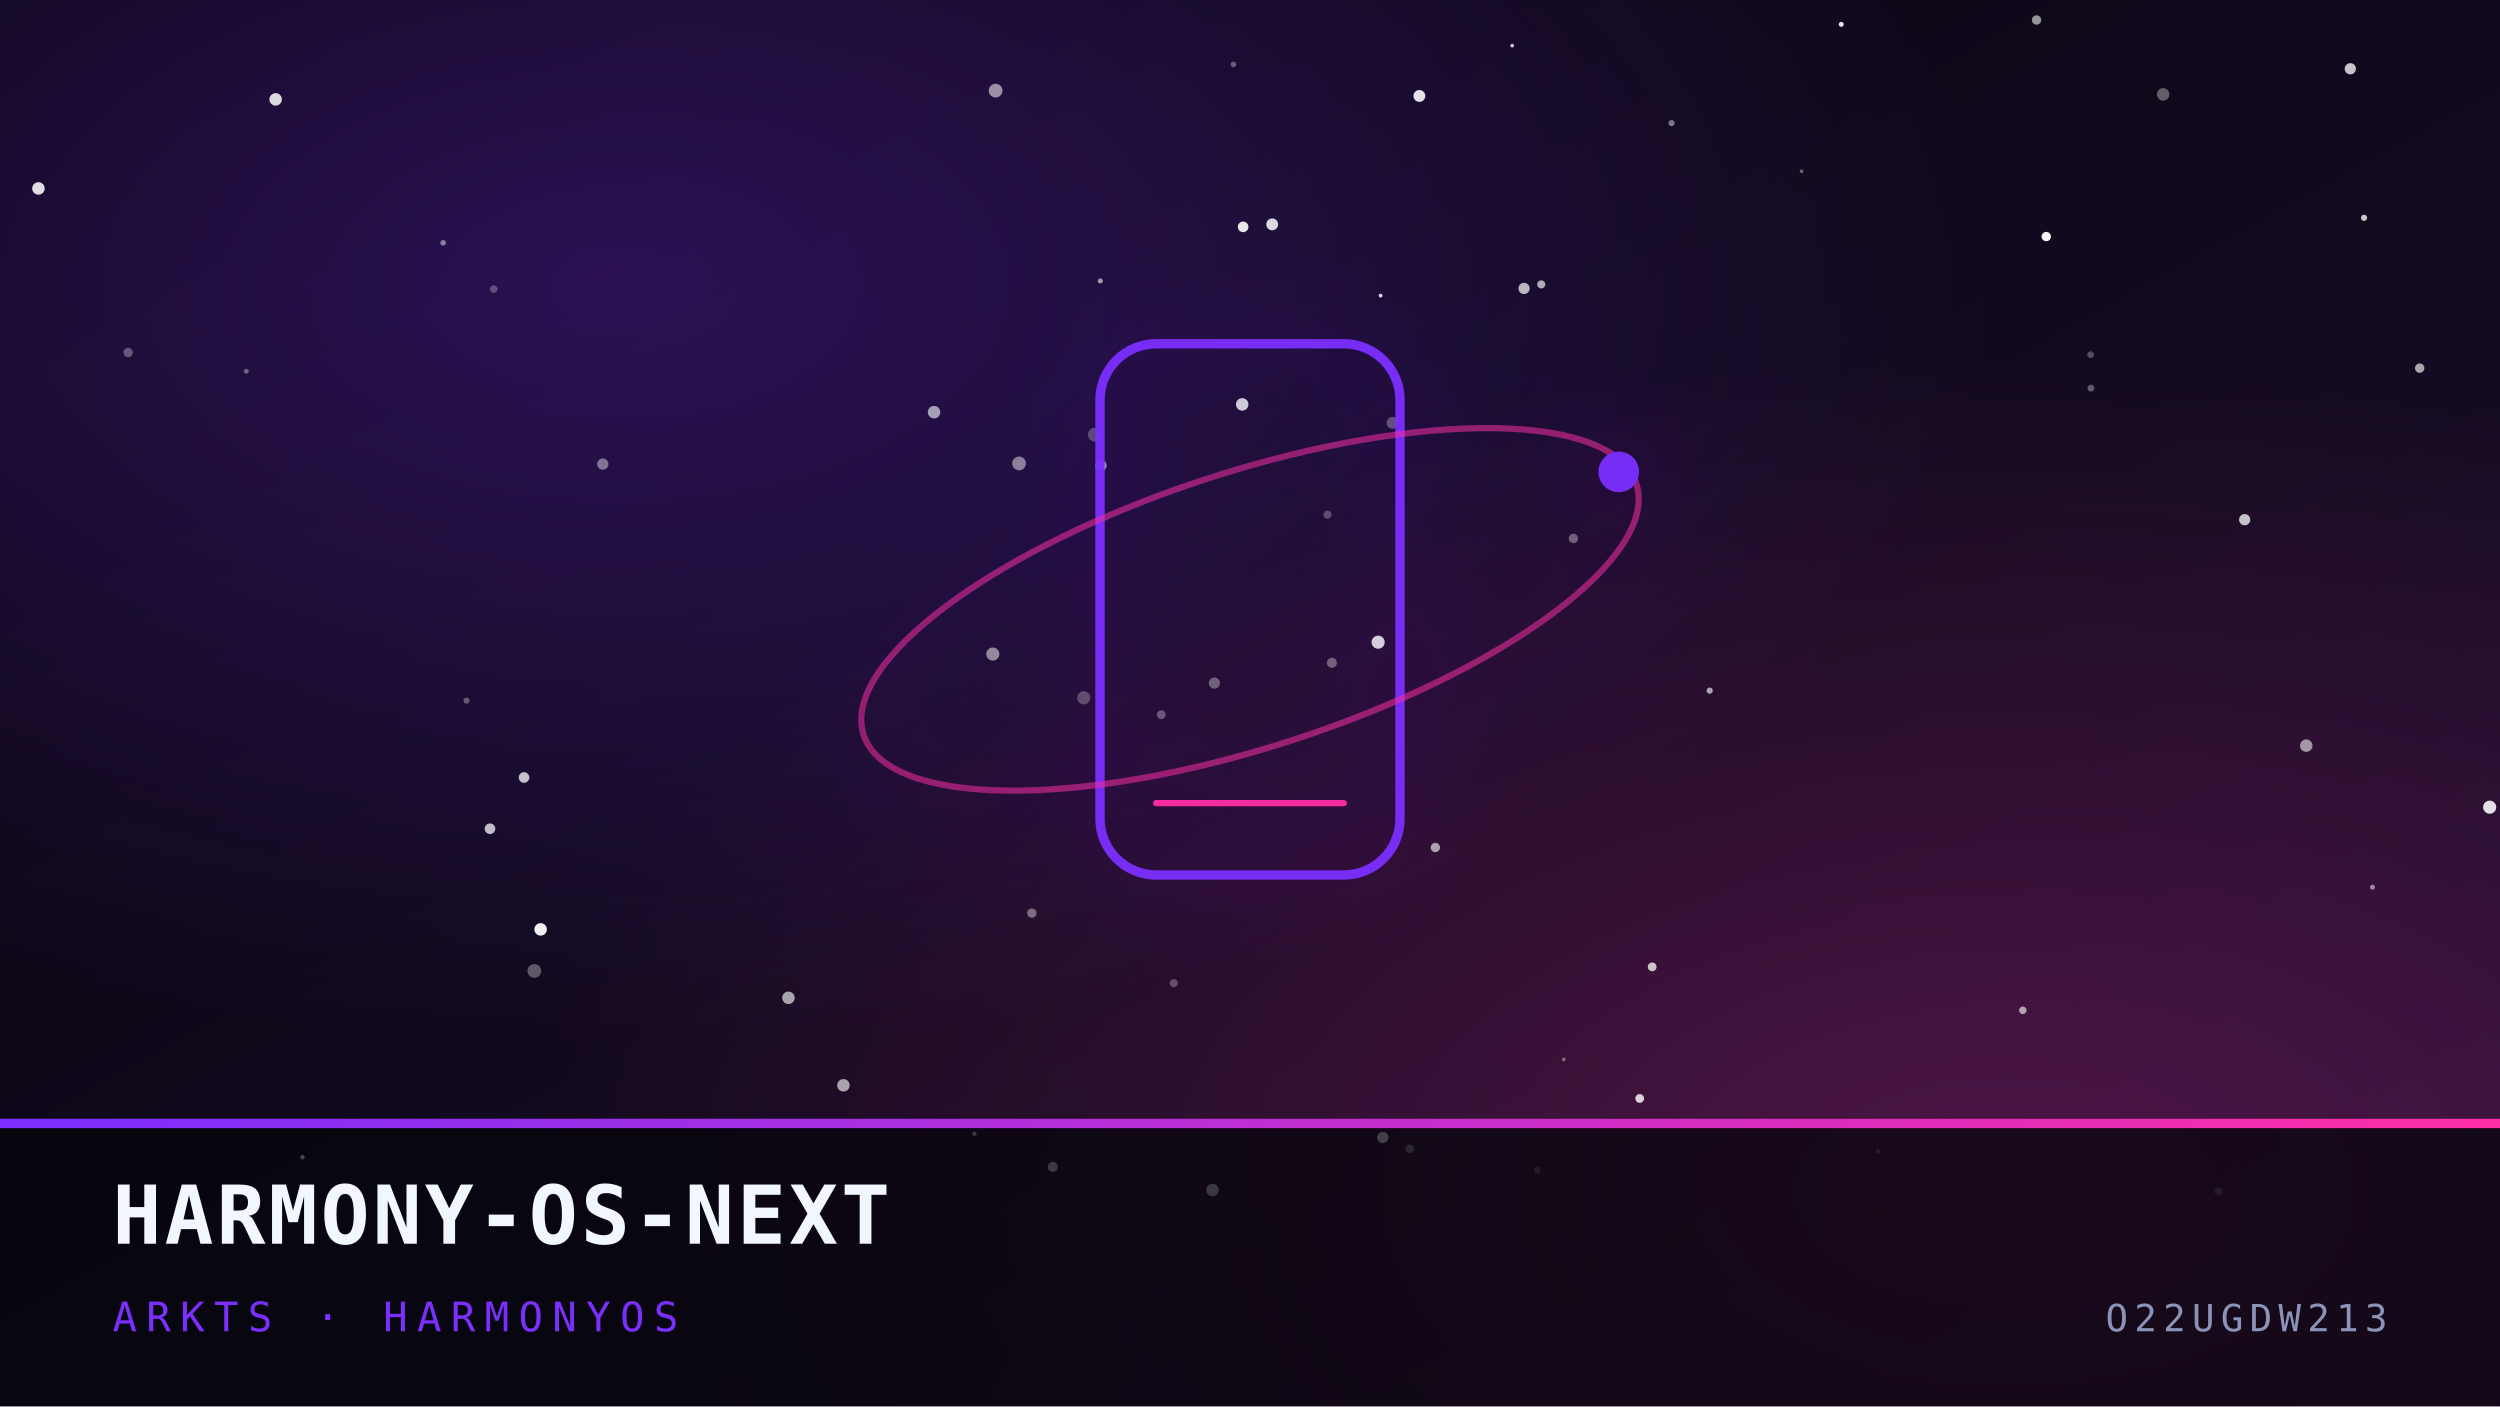
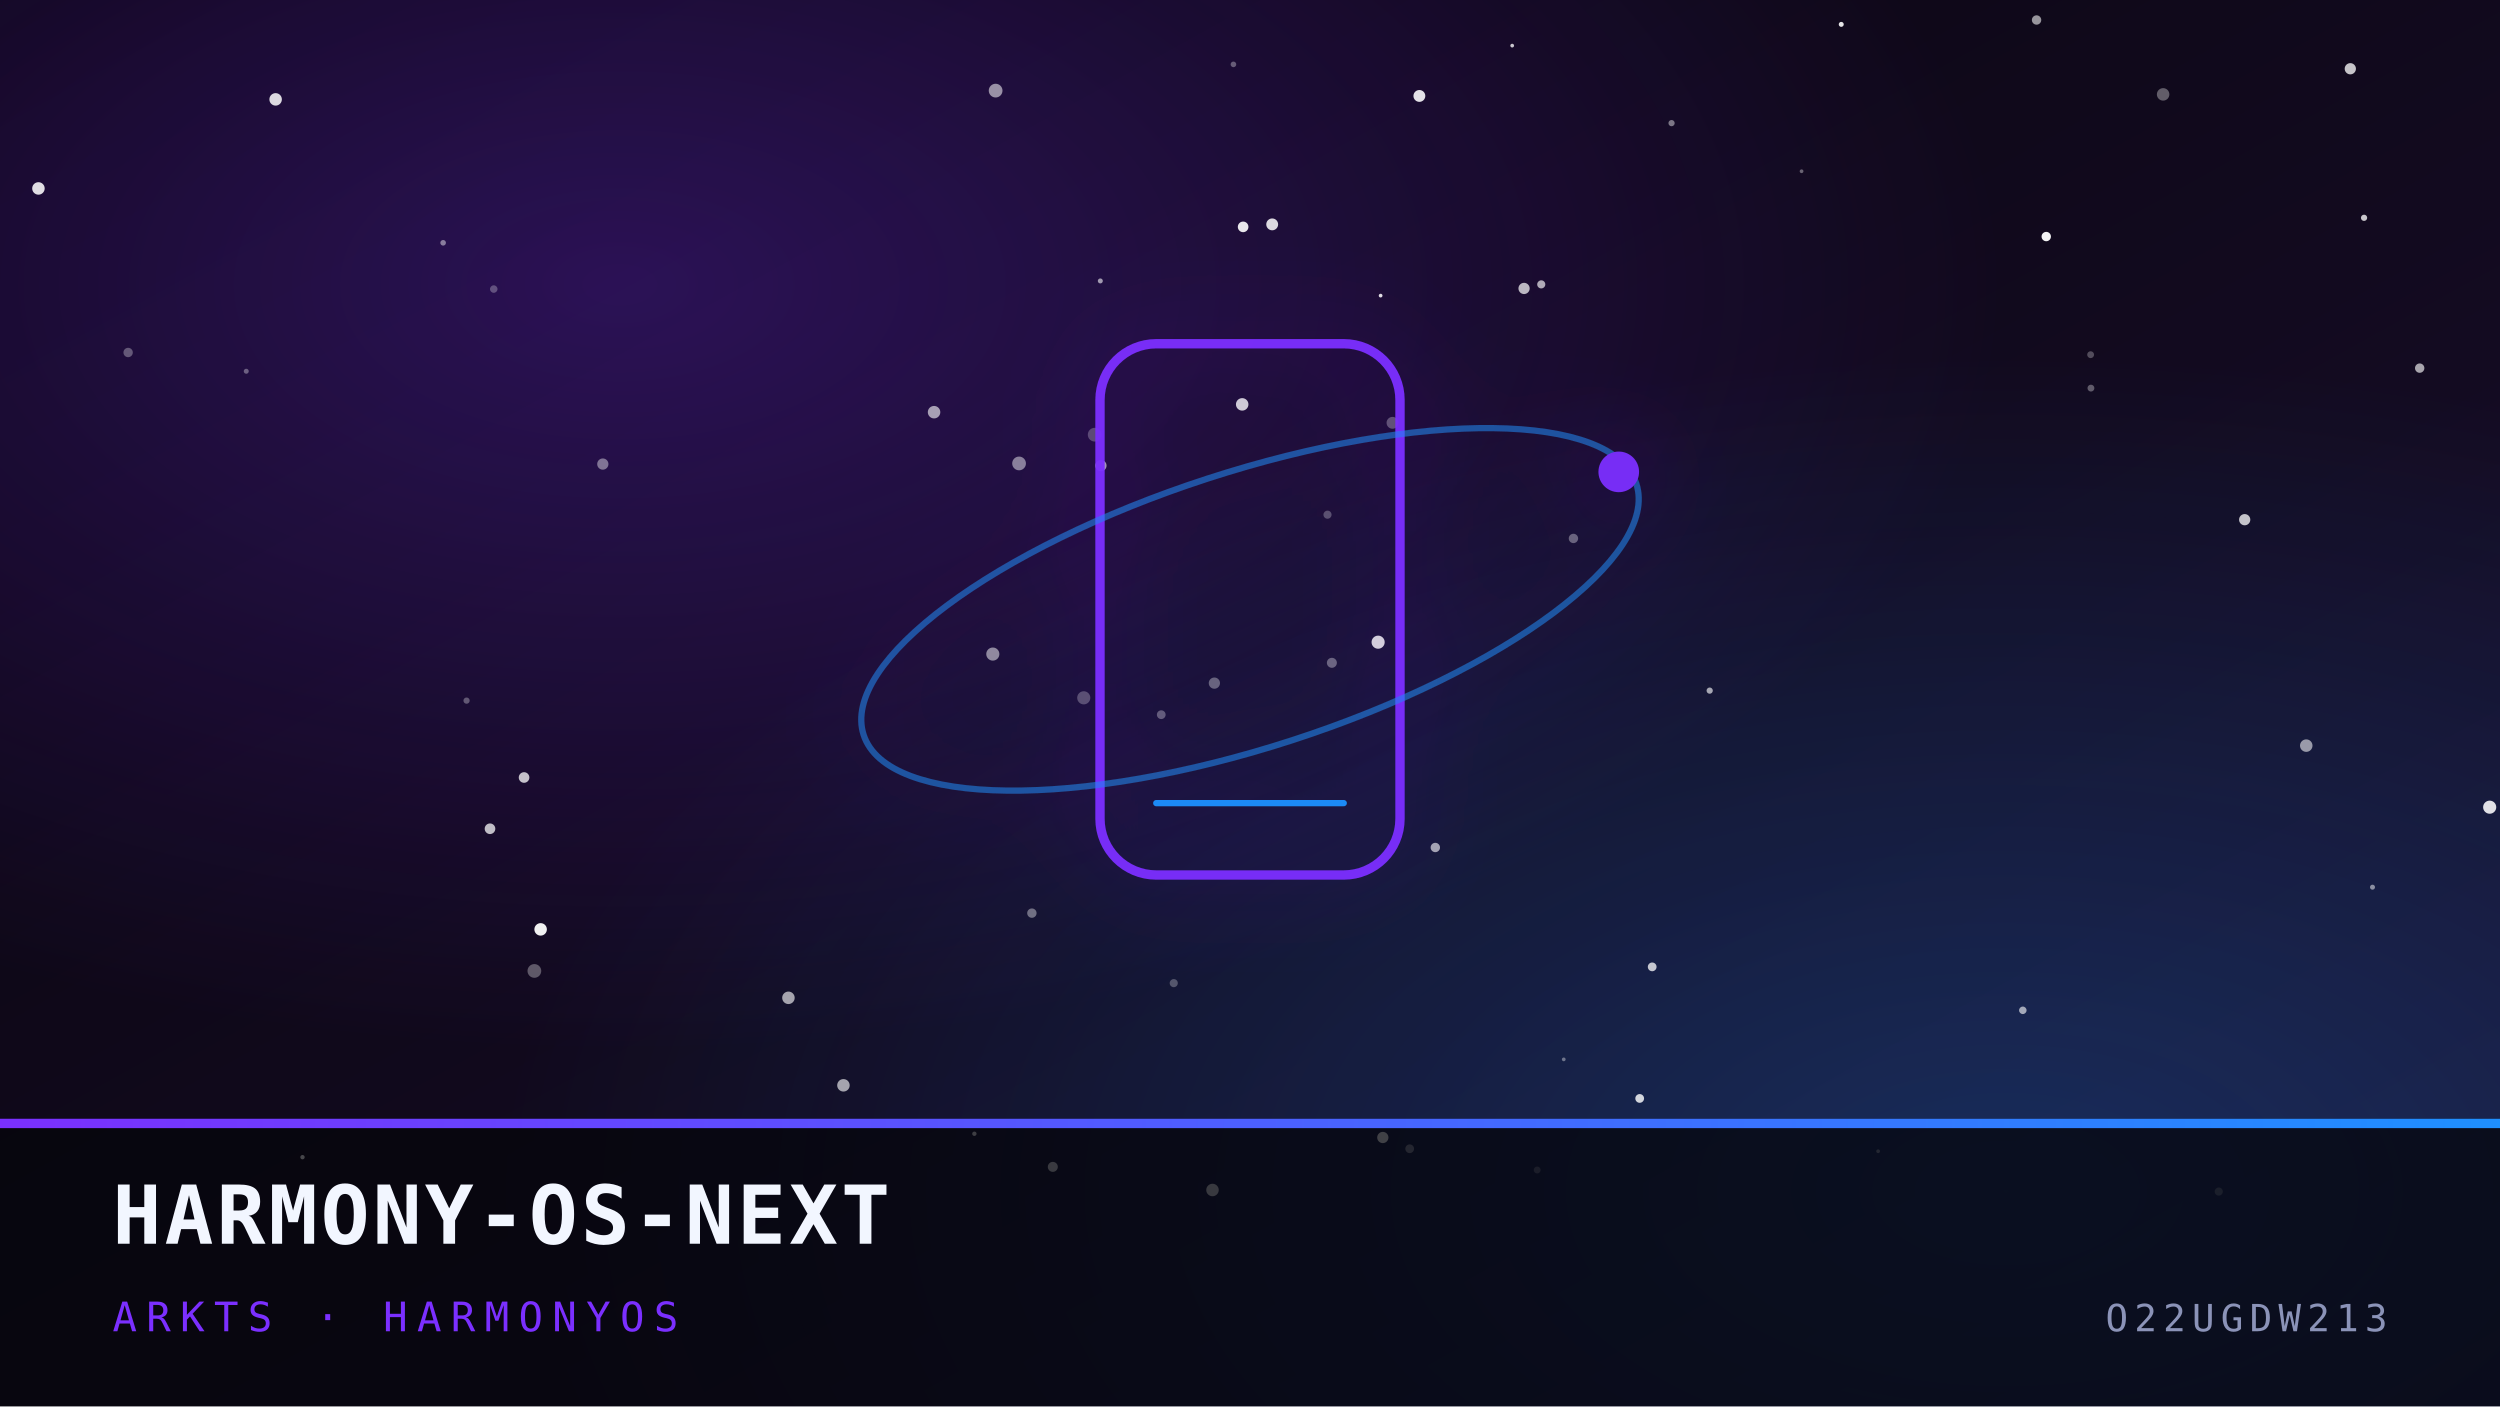
<svg xmlns="http://www.w3.org/2000/svg" viewBox="0 0 800 450" role="img" aria-label="Harmony-OS-Next cover art">
  <defs>
    <linearGradient id="bgharmonyosnext" x1="0" y1="0" x2="1" y2="1">
      <stop offset="0" stop-color="#08040c" />
      <stop offset="1" stop-color="#1a0f2e" />
    </linearGradient>
    <radialGradient id="neb1harmonyosnext" cx="0.25" cy="0.2" r="0.55">
      <stop offset="0" stop-color="#7b2fff" stop-opacity="0.28" />
      <stop offset="1" stop-color="#7b2fff" stop-opacity="0" />
    </radialGradient>
    <radialGradient id="neb2harmonyosnext" cx="0.8" cy="0.85" r="0.6">
-       <stop offset="0" stop-color="#ff2ea6" stop-opacity="0.24" />
-       <stop offset="1" stop-color="#ff2ea6" stop-opacity="0" />
+       <stop offset="0" stop-color="#1e90ff" stop-opacity="0.24" />
+       <stop offset="1" stop-color="#1e90ff" stop-opacity="0" />
    </radialGradient>
    <linearGradient id="barharmonyosnext" x1="0" y1="0" x2="1" y2="0">
      <stop offset="0" stop-color="#7b2fff" />
-       <stop offset="1" stop-color="#ff2ea6" />
+       <stop offset="1" stop-color="#1e90ff" />
    </linearGradient>
  </defs>
  <rect width="800" height="450" fill="url(#bgharmonyosnext)" />
  <rect width="800" height="450" fill="url(#neb1harmonyosnext)" />
  <rect width="800" height="450" fill="url(#neb2harmonyosnext)" />
  <circle cx="336.9" cy="373.4" r="1.6" fill="#fff" opacity="0.74" />
  <circle cx="407.1" cy="71.8" r="1.9" fill="#fff" opacity="0.84" />
  <circle cx="167.7" cy="248.8" r="1.7" fill="#fff" opacity="0.75" />
  <circle cx="647.3" cy="323.3" r="1.2" fill="#fff" opacity="0.60" />
  <circle cx="576.5" cy="54.8" r="0.6" fill="#fff" opacity="0.36" />
  <circle cx="669.1" cy="124.2" r="1.1" fill="#fff" opacity="0.33" />
  <circle cx="96.8" cy="370.3" r="0.7" fill="#fff" opacity="0.94" />
  <circle cx="441.8" cy="94.6" r="0.6" fill="#fff" opacity="0.87" />
  <circle cx="311.8" cy="362.8" r="0.7" fill="#fff" opacity="0.81" />
  <circle cx="528.7" cy="309.4" r="1.4" fill="#fff" opacity="0.75" />
  <circle cx="352.1" cy="89.9" r="0.8" fill="#fff" opacity="0.58" />
  <circle cx="589.2" cy="7.8" r="0.8" fill="#fff" opacity="0.89" />
  <circle cx="426.2" cy="212.1" r="1.6" fill="#fff" opacity="0.35" />
  <circle cx="352.3" cy="149.0" r="1.8" fill="#fff" opacity="0.59" />
  <circle cx="524.7" cy="351.5" r="1.4" fill="#fff" opacity="0.81" />
  <circle cx="451.1" cy="367.6" r="1.4" fill="#fff" opacity="0.42" />
  <circle cx="759.2" cy="283.9" r="0.8" fill="#fff" opacity="0.50" />
  <circle cx="394.7" cy="20.6" r="0.9" fill="#fff" opacity="0.33" />
  <circle cx="88.2" cy="31.8" r="2.0" fill="#fff" opacity="0.84" />
  <circle cx="397.5" cy="129.4" r="2.0" fill="#fff" opacity="0.79" />
  <circle cx="350.3" cy="139.1" r="2.2" fill="#fff" opacity="0.26" />
  <circle cx="547.1" cy="221.0" r="1.0" fill="#fff" opacity="0.62" />
  <circle cx="156.8" cy="265.2" r="1.7" fill="#fff" opacity="0.73" />
  <circle cx="483.9" cy="14.6" r="0.6" fill="#fff" opacity="0.77" />
  <circle cx="796.7" cy="258.3" r="2.1" fill="#fff" opacity="0.87" />
  <circle cx="346.8" cy="223.3" r="2.1" fill="#fff" opacity="0.27" />
  <circle cx="171.0" cy="310.7" r="2.2" fill="#fff" opacity="0.32" />
  <circle cx="442.5" cy="364.0" r="1.8" fill="#fff" opacity="0.85" />
  <circle cx="192.9" cy="148.5" r="1.8" fill="#fff" opacity="0.42" />
  <circle cx="269.9" cy="347.3" r="2.0" fill="#fff" opacity="0.62" />
  <circle cx="500.4" cy="339.0" r="0.6" fill="#fff" opacity="0.38" />
  <circle cx="252.3" cy="319.3" r="2.0" fill="#fff" opacity="0.62" />
  <circle cx="651.7" cy="6.4" r="1.5" fill="#fff" opacity="0.57" />
  <circle cx="534.9" cy="39.4" r="1.0" fill="#fff" opacity="0.44" />
  <circle cx="493.2" cy="91.0" r="1.3" fill="#fff" opacity="0.65" />
  <circle cx="491.9" cy="374.4" r="1.1" fill="#fff" opacity="0.27" />
  <circle cx="738.0" cy="238.6" r="2.0" fill="#fff" opacity="0.56" />
  <circle cx="487.7" cy="92.3" r="1.8" fill="#fff" opacity="0.70" />
  <circle cx="371.6" cy="228.7" r="1.4" fill="#fff" opacity="0.32" />
  <circle cx="298.9" cy="131.9" r="2.0" fill="#fff" opacity="0.60" />
  <circle cx="78.8" cy="118.8" r="0.8" fill="#fff" opacity="0.34" />
  <circle cx="503.5" cy="172.3" r="1.5" fill="#fff" opacity="0.35" />
  <circle cx="388.0" cy="380.8" r="2.0" fill="#fff" opacity="0.73" />
  <circle cx="756.5" cy="69.7" r="1.0" fill="#fff" opacity="0.77" />
  <circle cx="752.1" cy="22.0" r="1.8" fill="#fff" opacity="0.76" />
  <circle cx="397.8" cy="72.6" r="1.7" fill="#fff" opacity="0.90" />
  <circle cx="774.3" cy="117.8" r="1.5" fill="#fff" opacity="0.63" />
  <circle cx="669.0" cy="113.5" r="1.1" fill="#fff" opacity="0.27" />
  <circle cx="173.0" cy="297.4" r="2.0" fill="#fff" opacity="0.94" />
  <circle cx="41.0" cy="112.8" r="1.5" fill="#fff" opacity="0.31" />
  <circle cx="459.3" cy="271.2" r="1.5" fill="#fff" opacity="0.61" />
  <circle cx="317.7" cy="209.3" r="2.1" fill="#fff" opacity="0.51" />
  <circle cx="375.6" cy="314.6" r="1.3" fill="#fff" opacity="0.27" />
  <circle cx="12.3" cy="60.3" r="2.0" fill="#fff" opacity="0.86" />
  <circle cx="326.1" cy="148.3" r="2.2" fill="#fff" opacity="0.47" />
  <circle cx="141.8" cy="77.7" r="0.9" fill="#fff" opacity="0.45" />
  <circle cx="388.6" cy="218.6" r="1.8" fill="#fff" opacity="0.34" />
  <circle cx="654.8" cy="75.7" r="1.5" fill="#fff" opacity="0.95" />
  <circle cx="330.2" cy="292.2" r="1.5" fill="#fff" opacity="0.39" />
  <circle cx="454.2" cy="30.7" r="1.9" fill="#fff" opacity="0.88" />
  <circle cx="710.0" cy="381.3" r="1.3" fill="#fff" opacity="0.27" />
  <circle cx="441.0" cy="205.5" r="2.1" fill="#fff" opacity="0.82" />
  <circle cx="424.8" cy="164.7" r="1.3" fill="#fff" opacity="0.27" />
  <circle cx="445.6" cy="135.3" r="1.9" fill="#fff" opacity="0.30" />
  <circle cx="318.6" cy="29.0" r="2.2" fill="#fff" opacity="0.54" />
  <circle cx="149.3" cy="224.2" r="1.0" fill="#fff" opacity="0.31" />
  <circle cx="601.0" cy="368.4" r="0.6" fill="#fff" opacity="0.41" />
  <circle cx="158.0" cy="92.5" r="1.2" fill="#fff" opacity="0.27" />
  <circle cx="692.2" cy="30.2" r="2.0" fill="#fff" opacity="0.34" />
  <circle cx="718.3" cy="166.3" r="1.8" fill="#fff" opacity="0.75" />
  <g opacity="0.95" style="filter:drop-shadow(0 0 14px #7b2fff66)">
    <rect x="352" y="110" width="96" height="170" rx="18" stroke="#7b2fff" stroke-width="3" fill="none" stroke-linecap="round" />
-     <line x1="370" y1="257" x2="430" y2="257" stroke="#ff2ea6" stroke-width="2" fill="none" stroke-linecap="round" />
-     <ellipse cx="400" cy="195" rx="130" ry="44" stroke="#ff2ea6" stroke-width="2" fill="none" stroke-linecap="round" opacity="0.55" transform="rotate(-18 400 195)" />
+     <line x1="370" y1="257" x2="430" y2="257" stroke="#1e90ff" stroke-width="2" fill="none" stroke-linecap="round" />
+     <ellipse cx="400" cy="195" rx="130" ry="44" stroke="#1e90ff" stroke-width="2" fill="none" stroke-linecap="round" opacity="0.55" transform="rotate(-18 400 195)" />
    <circle cx="518" cy="151" r="6" stroke="#7b2fff" fill="#7b2fff" />
  </g>
  <rect y="358" width="800" height="92" fill="#04040a" opacity="0.72" />
  <rect y="358" width="800" height="3" fill="url(#barharmonyosnext)" />
  <text x="36" y="398" font-family="'JetBrains Mono',monospace" font-size="26" font-weight="700" fill="#f2f6ff" letter-spacing="1">HARMONY-OS-NEXT</text>
  <text x="36" y="426" font-family="'JetBrains Mono',monospace" font-size="13" fill="#7b2fff" letter-spacing="3">ARKTS · HARMONYOS</text>
  <text x="764" y="426" text-anchor="end" font-family="'JetBrains Mono',monospace" font-size="12" fill="#8b93b8" letter-spacing="2">O22UGDW213</text>
</svg>
